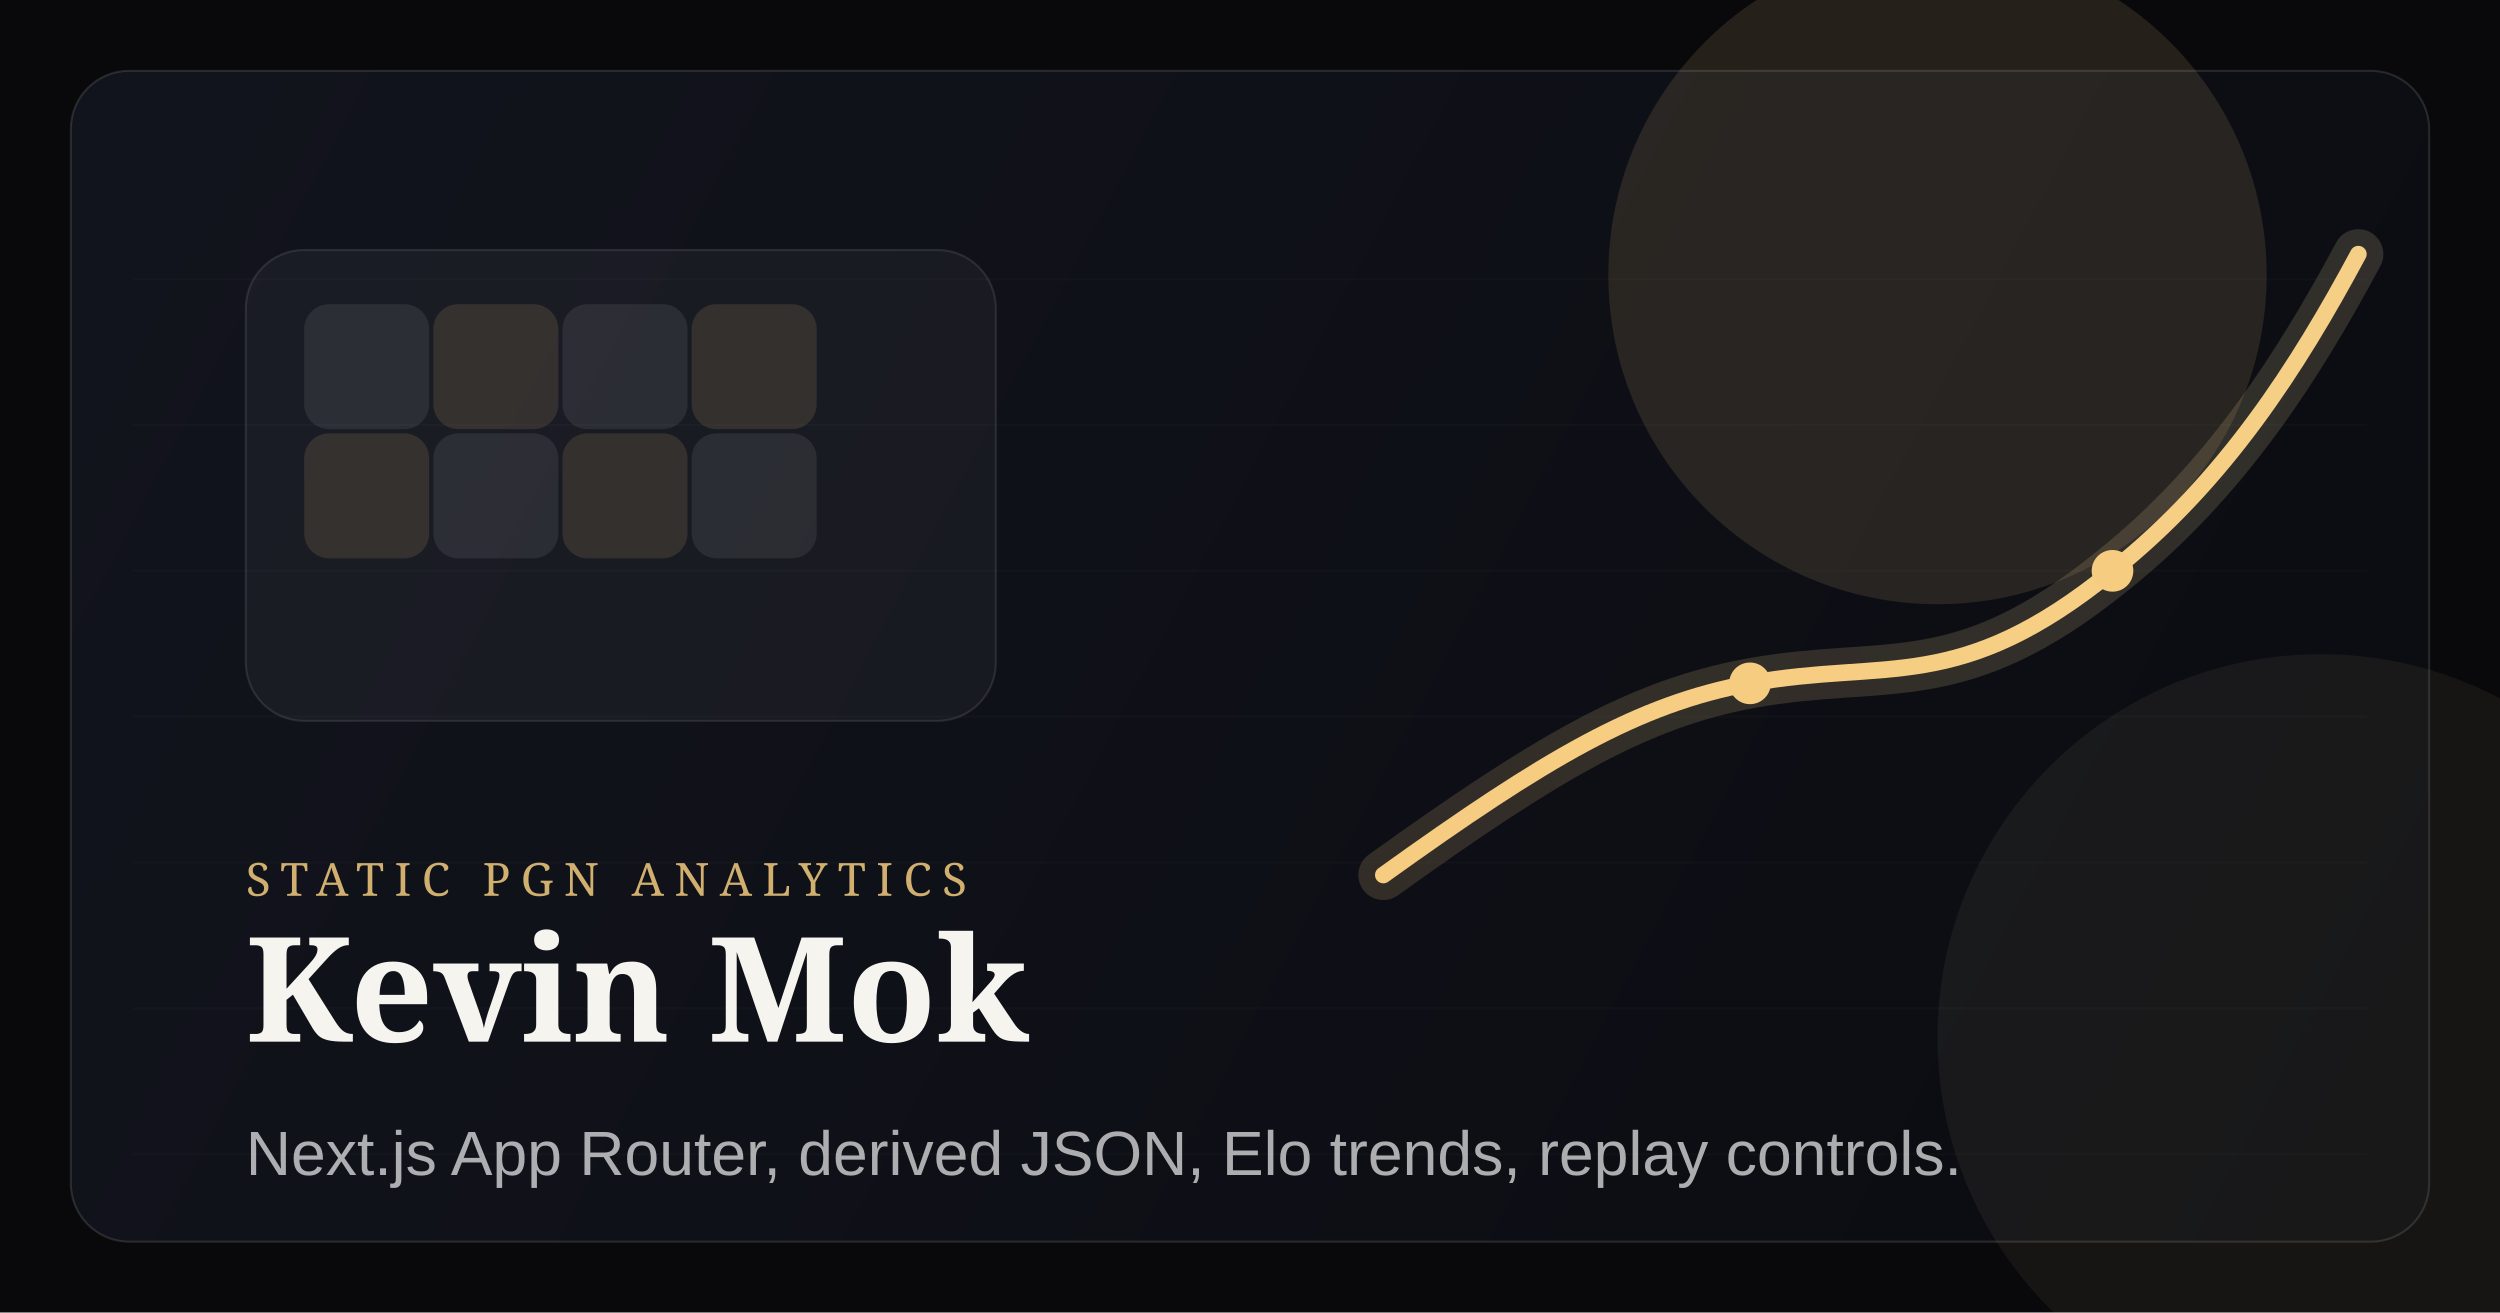
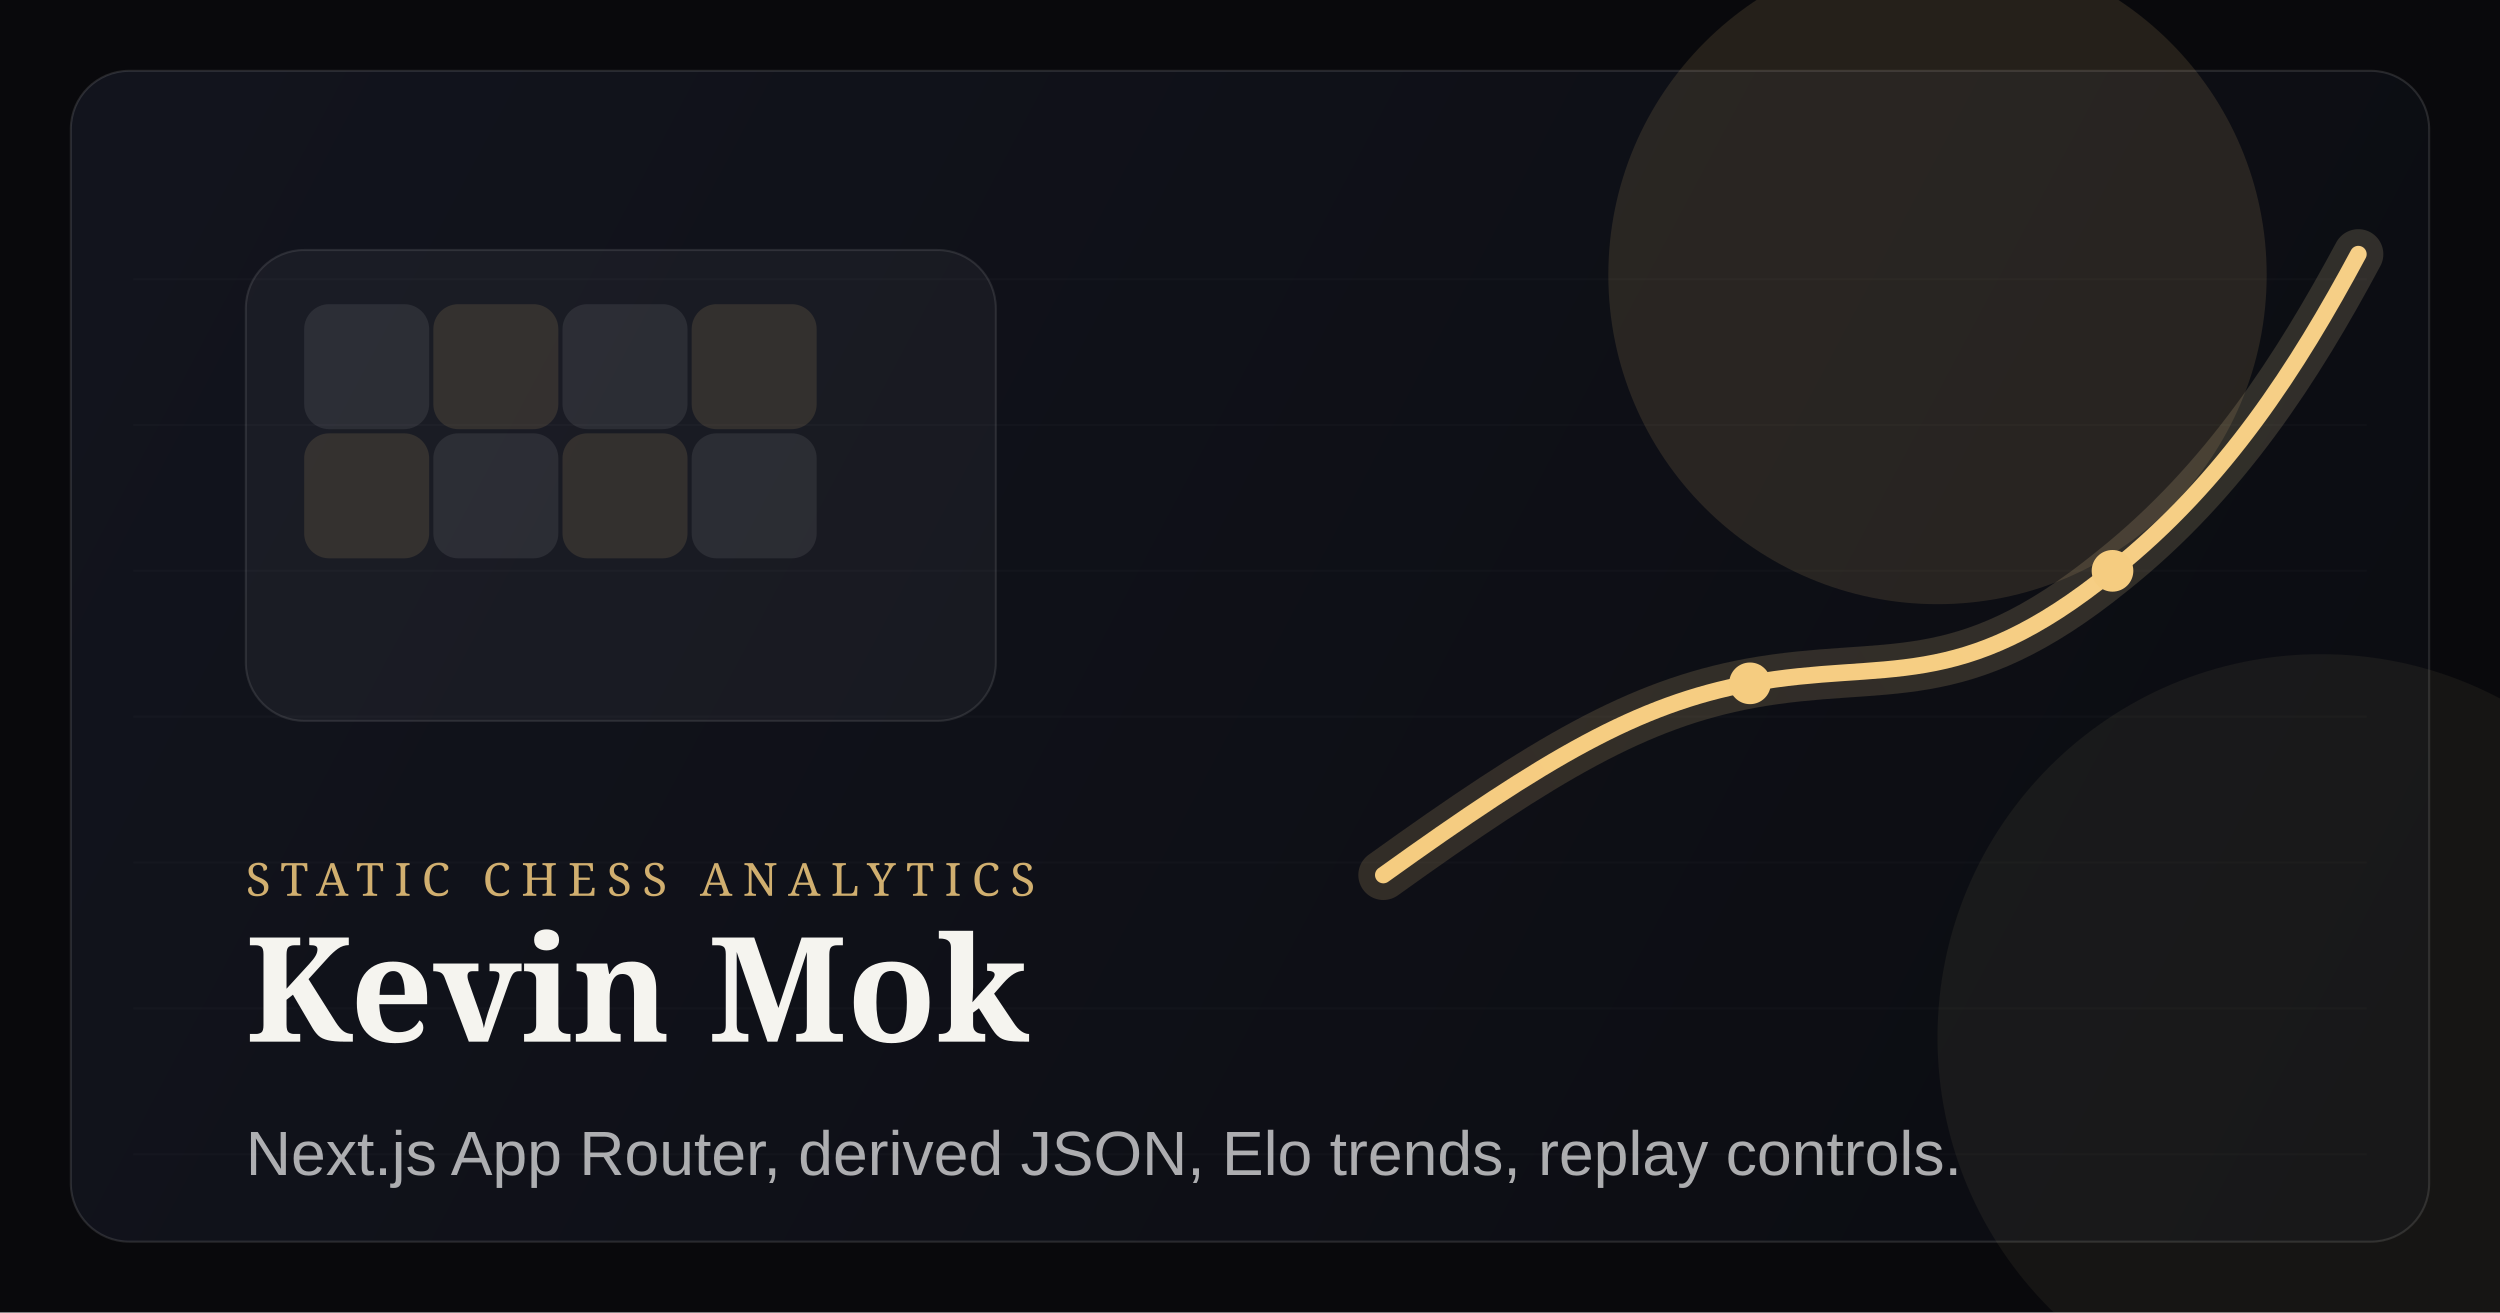
<svg xmlns="http://www.w3.org/2000/svg" width="1200" height="630" viewBox="0 0 1200 630" fill="none">
  <rect width="1200" height="630" fill="#09090C" />
  <rect x="34" y="34" width="1132" height="562" rx="28" fill="url(#paint0_linear_181_3)" stroke="rgba(255,255,255,0.12)" />
  <g opacity="0.25">
    <path d="M64 134H1136" stroke="rgba(255,255,255,0.06)" />
    <path d="M64 204H1136" stroke="rgba(255,255,255,0.06)" />
    <path d="M64 274H1136" stroke="rgba(255,255,255,0.06)" />
    <path d="M64 344H1136" stroke="rgba(255,255,255,0.06)" />
    <path d="M64 414H1136" stroke="rgba(255,255,255,0.06)" />
    <path d="M64 484H1136" stroke="rgba(255,255,255,0.06)" />
    <path d="M64 554H1136" stroke="rgba(255,255,255,0.06)" />
  </g>
  <circle cx="930" cy="132" r="158" fill="rgba(245,204,128,0.12)" />
  <circle cx="1114" cy="498" r="184" fill="rgba(186,169,121,0.08)" />
  <path d="M664 420C742 364 786 338 840 328C906 316 940 334 1014 274C1068 231 1103 176 1132 122" stroke="#F5CC80" stroke-width="8" stroke-linecap="round" />
  <path d="M664 420C742 364 786 338 840 328C906 316 940 334 1014 274C1068 231 1103 176 1132 122" stroke="url(#paint1_linear_181_3)" stroke-width="24" stroke-linecap="round" opacity="0.16" />
  <circle cx="840" cy="328" r="10" fill="#F5CC80" />
  <circle cx="1014" cy="274" r="10" fill="#F5CC80" />
  <rect x="118" y="120" width="360" height="226" rx="28" fill="rgba(255,255,255,0.04)" stroke="rgba(255,255,255,0.1)" />
  <rect x="146" y="146" width="60" height="60" rx="12" fill="rgba(255,255,255,0.08)" />
  <rect x="208" y="146" width="60" height="60" rx="12" fill="rgba(245,204,128,0.12)" />
  <rect x="270" y="146" width="60" height="60" rx="12" fill="rgba(255,255,255,0.08)" />
  <rect x="332" y="146" width="60" height="60" rx="12" fill="rgba(245,204,128,0.12)" />
  <rect x="146" y="208" width="60" height="60" rx="12" fill="rgba(245,204,128,0.12)" />
  <rect x="208" y="208" width="60" height="60" rx="12" fill="rgba(255,255,255,0.08)" />
  <rect x="270" y="208" width="60" height="60" rx="12" fill="rgba(245,204,128,0.12)" />
  <rect x="332" y="208" width="60" height="60" rx="12" fill="rgba(255,255,255,0.08)" />
-   <text x="118" y="430" fill="rgba(245,204,128,0.84)" font-family="Georgia, serif" font-size="22" letter-spacing="5">STATIC PGN ANALYTICS</text>
+   <text x="118" y="430" fill="rgba(245,204,128,0.84)" font-family="Georgia, serif" font-size="22" letter-spacing="5">STATIC CHESS ANALYTICS</text>
  <text x="118" y="500" fill="#F5F4EF" font-family="Georgia, serif" font-size="70" font-weight="700">Kevin Mok</text>
  <text x="118" y="564" fill="rgba(255,255,255,0.66)" font-family="Arial, sans-serif" font-size="30">Next.js App Router, derived JSON, Elo trends, replay controls.</text>
  <defs>
    <linearGradient id="paint0_linear_181_3" x1="84" y1="30" x2="1140" y2="590" gradientUnits="userSpaceOnUse">
      <stop stop-color="#12141D" />
      <stop offset="1" stop-color="#0B0C11" />
    </linearGradient>
    <linearGradient id="paint1_linear_181_3" x1="664" y1="420" x2="1132" y2="122" gradientUnits="userSpaceOnUse">
      <stop stop-color="#F5CC80" />
      <stop offset="1" stop-color="#F9E1A9" />
    </linearGradient>
  </defs>
</svg>
